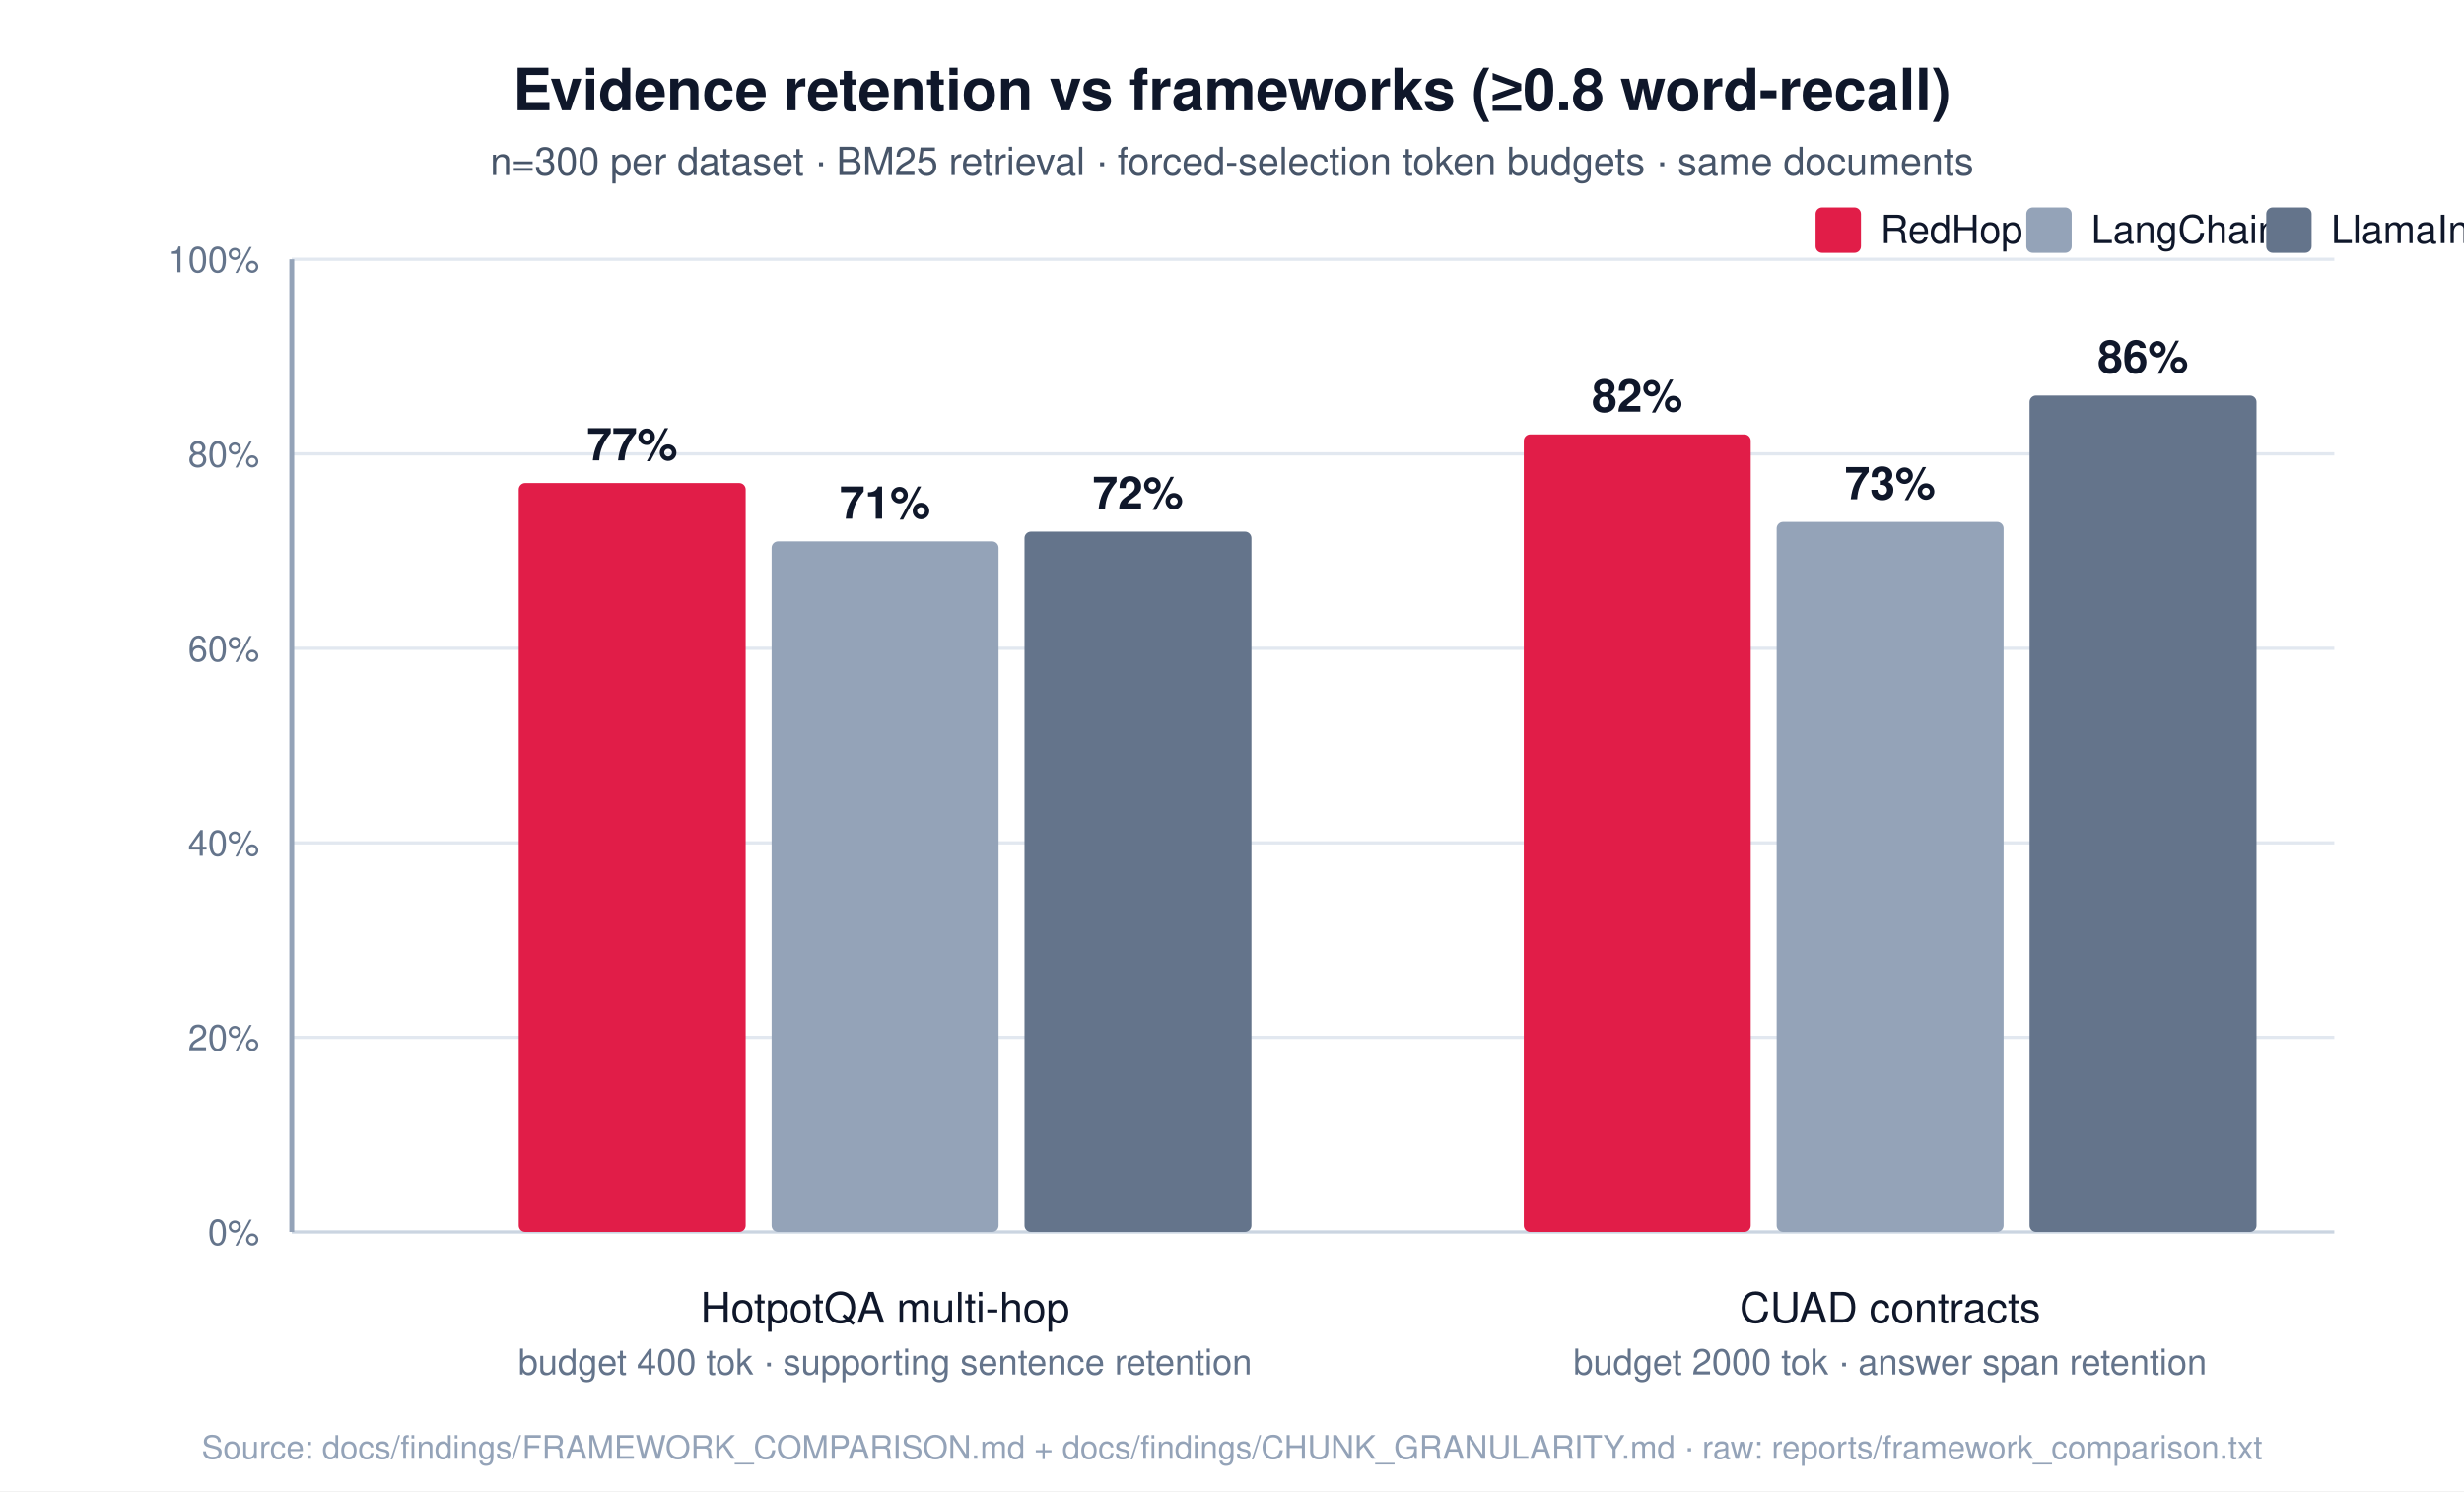
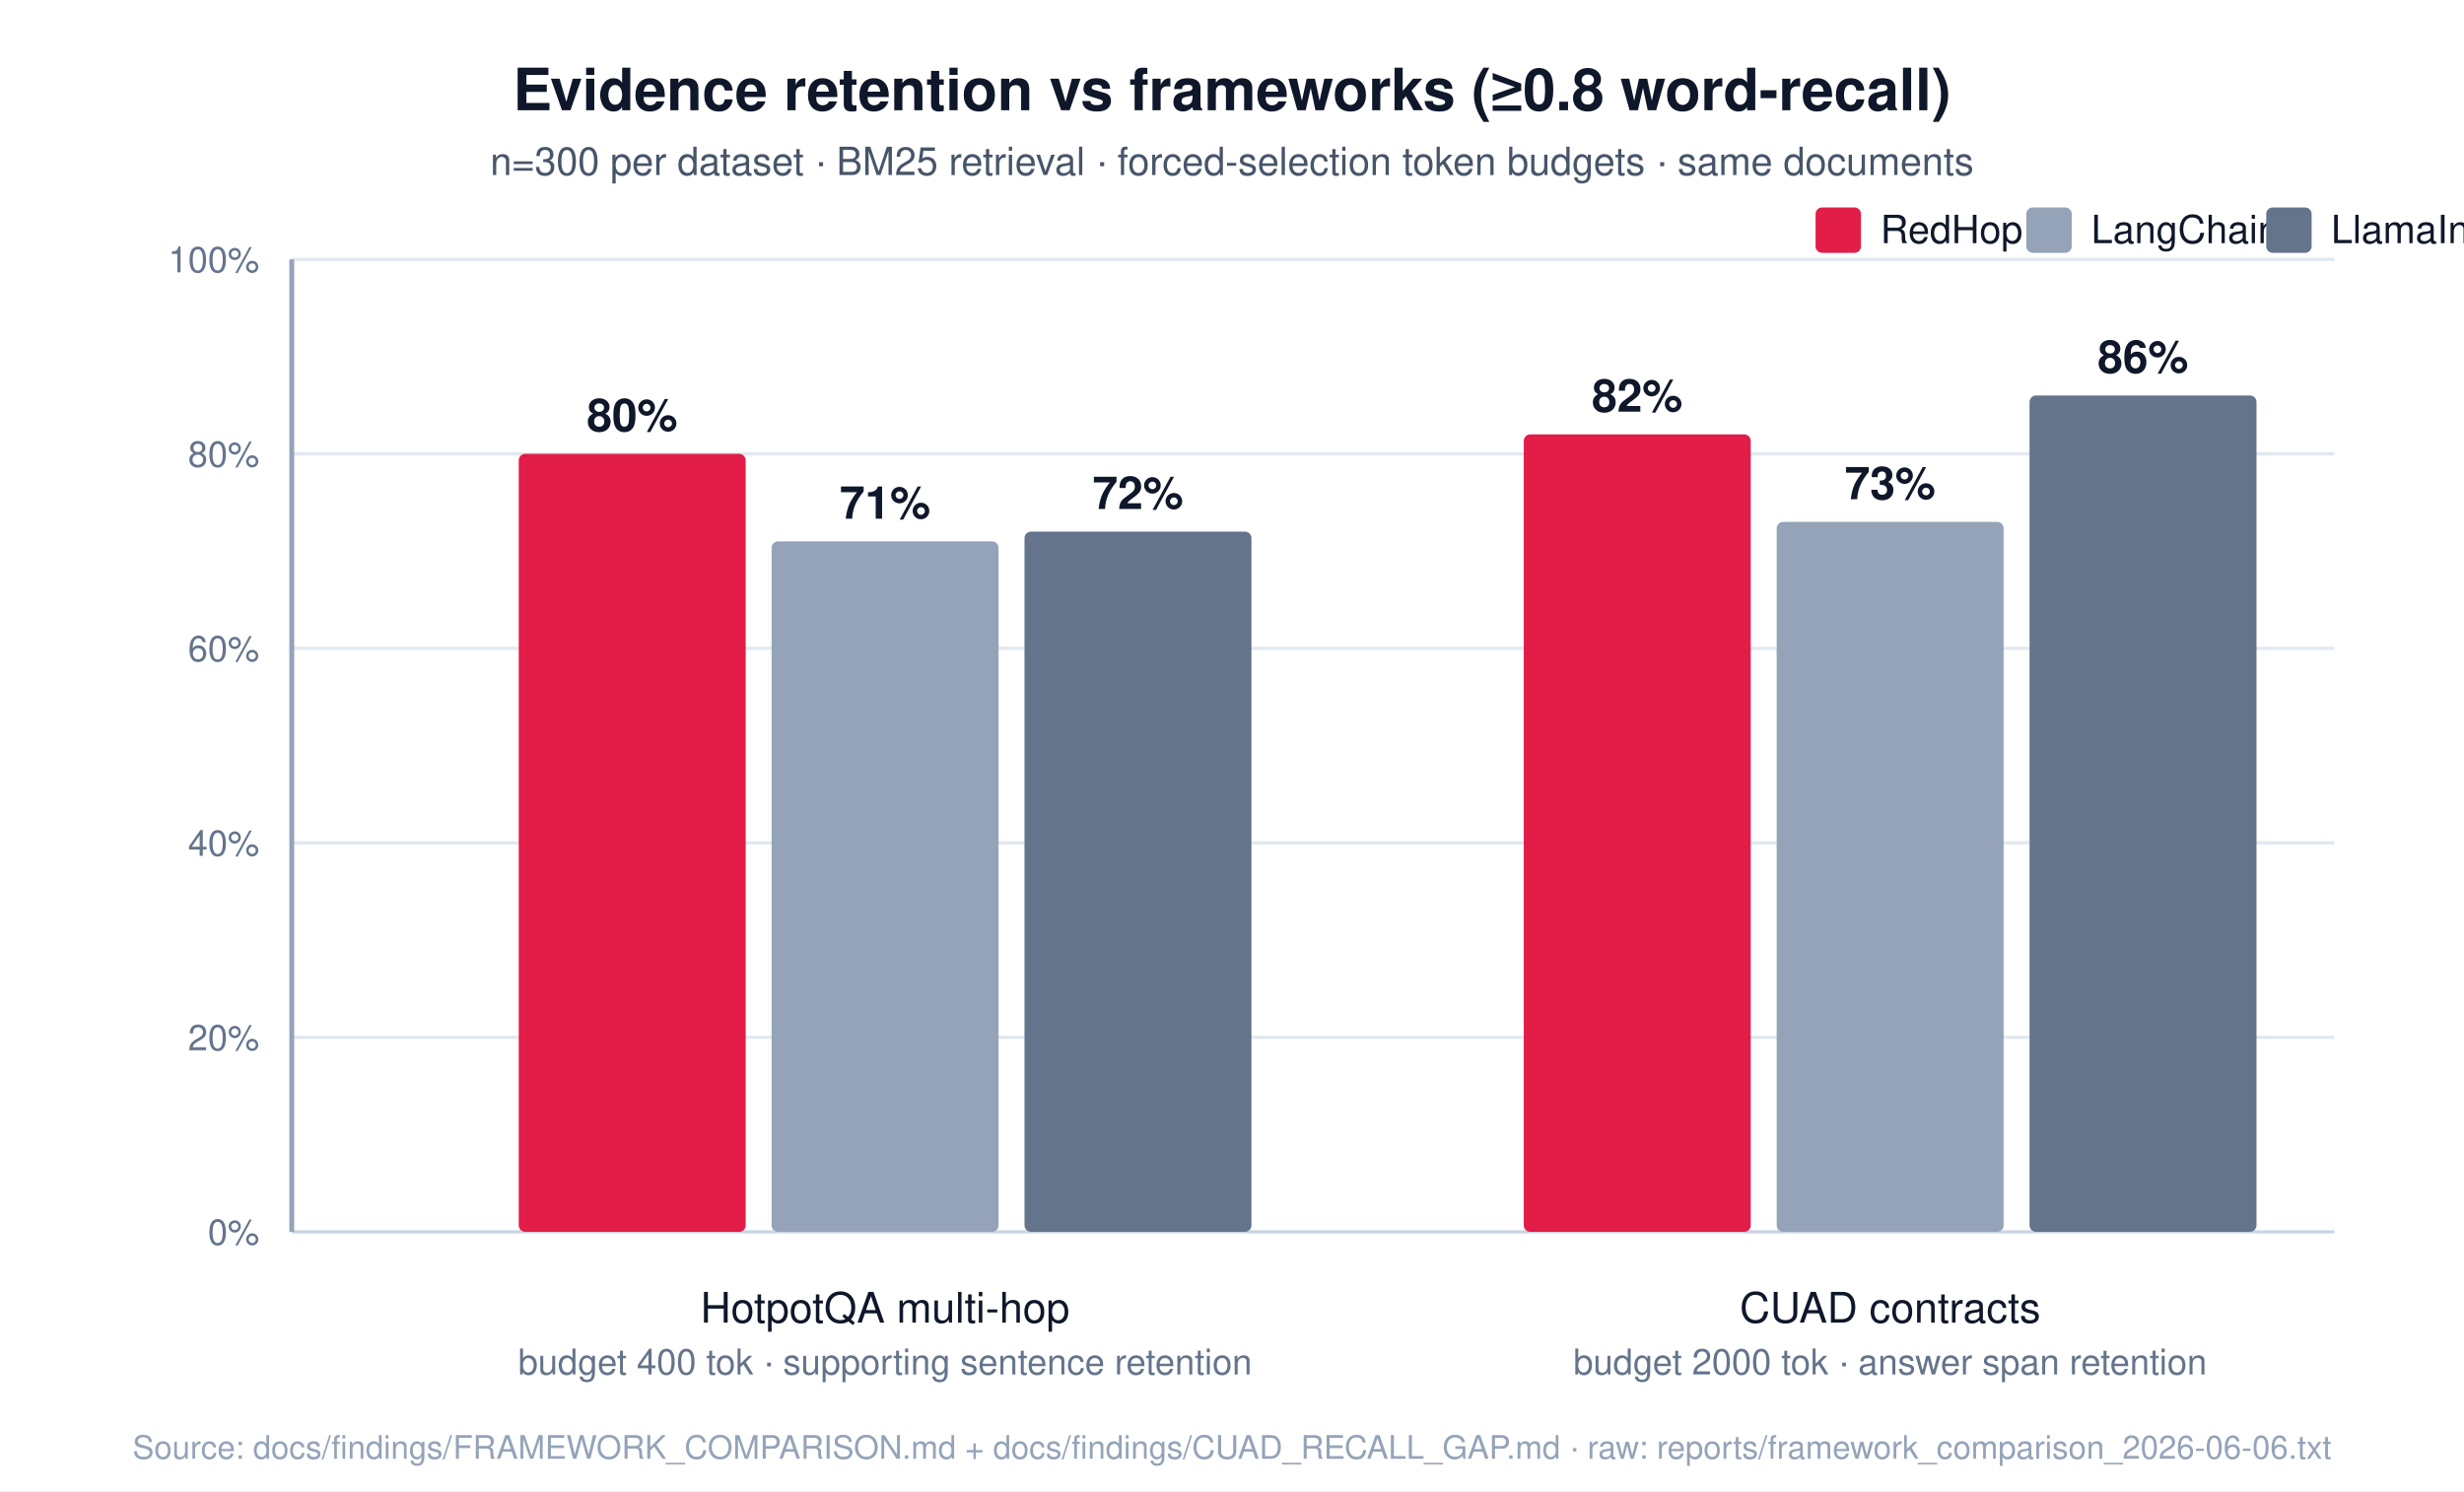
<svg xmlns="http://www.w3.org/2000/svg" viewBox="0 0 760 460" role="img" aria-label="Evidence retention: RedHop vs LangChain vs LlamaIndex">
  <rect width="760" height="460" fill="#ffffff" />
  <text x="380" y="34" text-anchor="middle" font-family="-apple-system, BlinkMacSystemFont, 'Segoe UI', Helvetica, Arial, sans-serif" font-size="18" font-weight="600" fill="#0f172a">
    Evidence retention vs frameworks (≥0.8 word-recall)
  </text>
  <text x="380" y="54" text-anchor="middle" font-family="-apple-system, BlinkMacSystemFont, 'Segoe UI', Helvetica, Arial, sans-serif" font-size="12" fill="#475569">
    n=300 per dataset · BM25 retrieval · forced-selection token budgets · same documents
  </text>
  <g font-family="-apple-system, BlinkMacSystemFont, 'Segoe UI', Helvetica, Arial, sans-serif" font-size="11" fill="#64748b">
    <line x1="90" y1="380" x2="720" y2="380" stroke="#cbd5e1" stroke-width="1" />
    <text x="80" y="384" text-anchor="end">0%</text>
    <line x1="90" y1="320" x2="720" y2="320" stroke="#e2e8f0" stroke-width="1" />
    <text x="80" y="324" text-anchor="end">20%</text>
    <line x1="90" y1="260" x2="720" y2="260" stroke="#e2e8f0" stroke-width="1" />
    <text x="80" y="264" text-anchor="end">40%</text>
    <line x1="90" y1="200" x2="720" y2="200" stroke="#e2e8f0" stroke-width="1" />
    <text x="80" y="204" text-anchor="end">60%</text>
    <line x1="90" y1="140" x2="720" y2="140" stroke="#e2e8f0" stroke-width="1" />
    <text x="80" y="144" text-anchor="end">80%</text>
    <line x1="90" y1="80" x2="720" y2="80" stroke="#e2e8f0" stroke-width="1" />
    <text x="80" y="84" text-anchor="end">100%</text>
  </g>
  <line x1="90" y1="80" x2="90" y2="380" stroke="#94a3b8" stroke-width="1.5" />
-   <rect x="160" y="149" width="70" height="231" fill="#e11d48" rx="2" />
-   <text x="195" y="142" text-anchor="middle" font-family="-apple-system, BlinkMacSystemFont, 'Segoe UI', Helvetica, Arial, sans-serif" font-size="14" font-weight="600" fill="#0f172a">77%</text>
+   <rect x="160" y="140" width="70" height="240" fill="#e11d48" rx="2" />
+   <text x="195" y="133" text-anchor="middle" font-family="-apple-system, BlinkMacSystemFont, 'Segoe UI', Helvetica, Arial, sans-serif" font-size="14" font-weight="600" fill="#0f172a">80%</text>
  <rect x="238" y="167" width="70" height="213" fill="#94a3b8" rx="2" />
  <text x="273" y="160" text-anchor="middle" font-family="-apple-system, BlinkMacSystemFont, 'Segoe UI', Helvetica, Arial, sans-serif" font-size="14" font-weight="600" fill="#0f172a">71%</text>
  <rect x="316" y="164" width="70" height="216" fill="#64748b" rx="2" />
  <text x="351" y="157" text-anchor="middle" font-family="-apple-system, BlinkMacSystemFont, 'Segoe UI', Helvetica, Arial, sans-serif" font-size="14" font-weight="600" fill="#0f172a">72%</text>
  <text x="273" y="408" text-anchor="middle" font-family="-apple-system, BlinkMacSystemFont, 'Segoe UI', Helvetica, Arial, sans-serif" font-size="13" font-weight="500" fill="#0f172a">
    HotpotQA multi-hop
  </text>
  <text x="273" y="424" text-anchor="middle" font-family="-apple-system, BlinkMacSystemFont, 'Segoe UI', Helvetica, Arial, sans-serif" font-size="11" fill="#64748b">
    budget 400 tok · supporting sentence retention
  </text>
  <rect x="470" y="134" width="70" height="246" fill="#e11d48" rx="2" />
  <text x="505" y="127" text-anchor="middle" font-family="-apple-system, BlinkMacSystemFont, 'Segoe UI', Helvetica, Arial, sans-serif" font-size="14" font-weight="600" fill="#0f172a">82%</text>
  <rect x="548" y="161" width="70" height="219" fill="#94a3b8" rx="2" />
  <text x="583" y="154" text-anchor="middle" font-family="-apple-system, BlinkMacSystemFont, 'Segoe UI', Helvetica, Arial, sans-serif" font-size="14" font-weight="600" fill="#0f172a">73%</text>
  <rect x="626" y="122" width="70" height="258" fill="#64748b" rx="2" />
  <text x="661" y="115" text-anchor="middle" font-family="-apple-system, BlinkMacSystemFont, 'Segoe UI', Helvetica, Arial, sans-serif" font-size="14" font-weight="600" fill="#0f172a">86%</text>
  <text x="583" y="408" text-anchor="middle" font-family="-apple-system, BlinkMacSystemFont, 'Segoe UI', Helvetica, Arial, sans-serif" font-size="13" font-weight="500" fill="#0f172a">
    CUAD contracts
  </text>
  <text x="583" y="424" text-anchor="middle" font-family="-apple-system, BlinkMacSystemFont, 'Segoe UI', Helvetica, Arial, sans-serif" font-size="11" fill="#64748b">
    budget 2000 tok · answer span retention
  </text>
  <g font-family="-apple-system, BlinkMacSystemFont, 'Segoe UI', Helvetica, Arial, sans-serif" font-size="12" fill="#0f172a">
    <rect x="560" y="64" width="14" height="14" fill="#e11d48" rx="2" />
    <text x="580" y="75">RedHop</text>
    <rect x="625" y="64" width="14" height="14" fill="#94a3b8" rx="2" />
    <text x="645" y="75">LangChain</text>
    <rect x="699" y="64" width="14" height="14" fill="#64748b" rx="2" />
    <text x="719" y="75">LlamaIndex</text>
  </g>
  <text x="380" y="450" text-anchor="middle" font-family="-apple-system, BlinkMacSystemFont, 'Segoe UI', Helvetica, Arial, sans-serif" font-size="10" fill="#94a3b8">
-     Source: docs/findings/FRAMEWORK_COMPARISON.md + docs/findings/CHUNK_GRANULARITY.md · raw: reports/framework_comparison.txt
+     Source: docs/findings/FRAMEWORK_COMPARISON.md + docs/findings/CUAD_RECALL_GAP.md · raw: reports/framework_comparison_2026-06-06.txt
  </text>
</svg>
